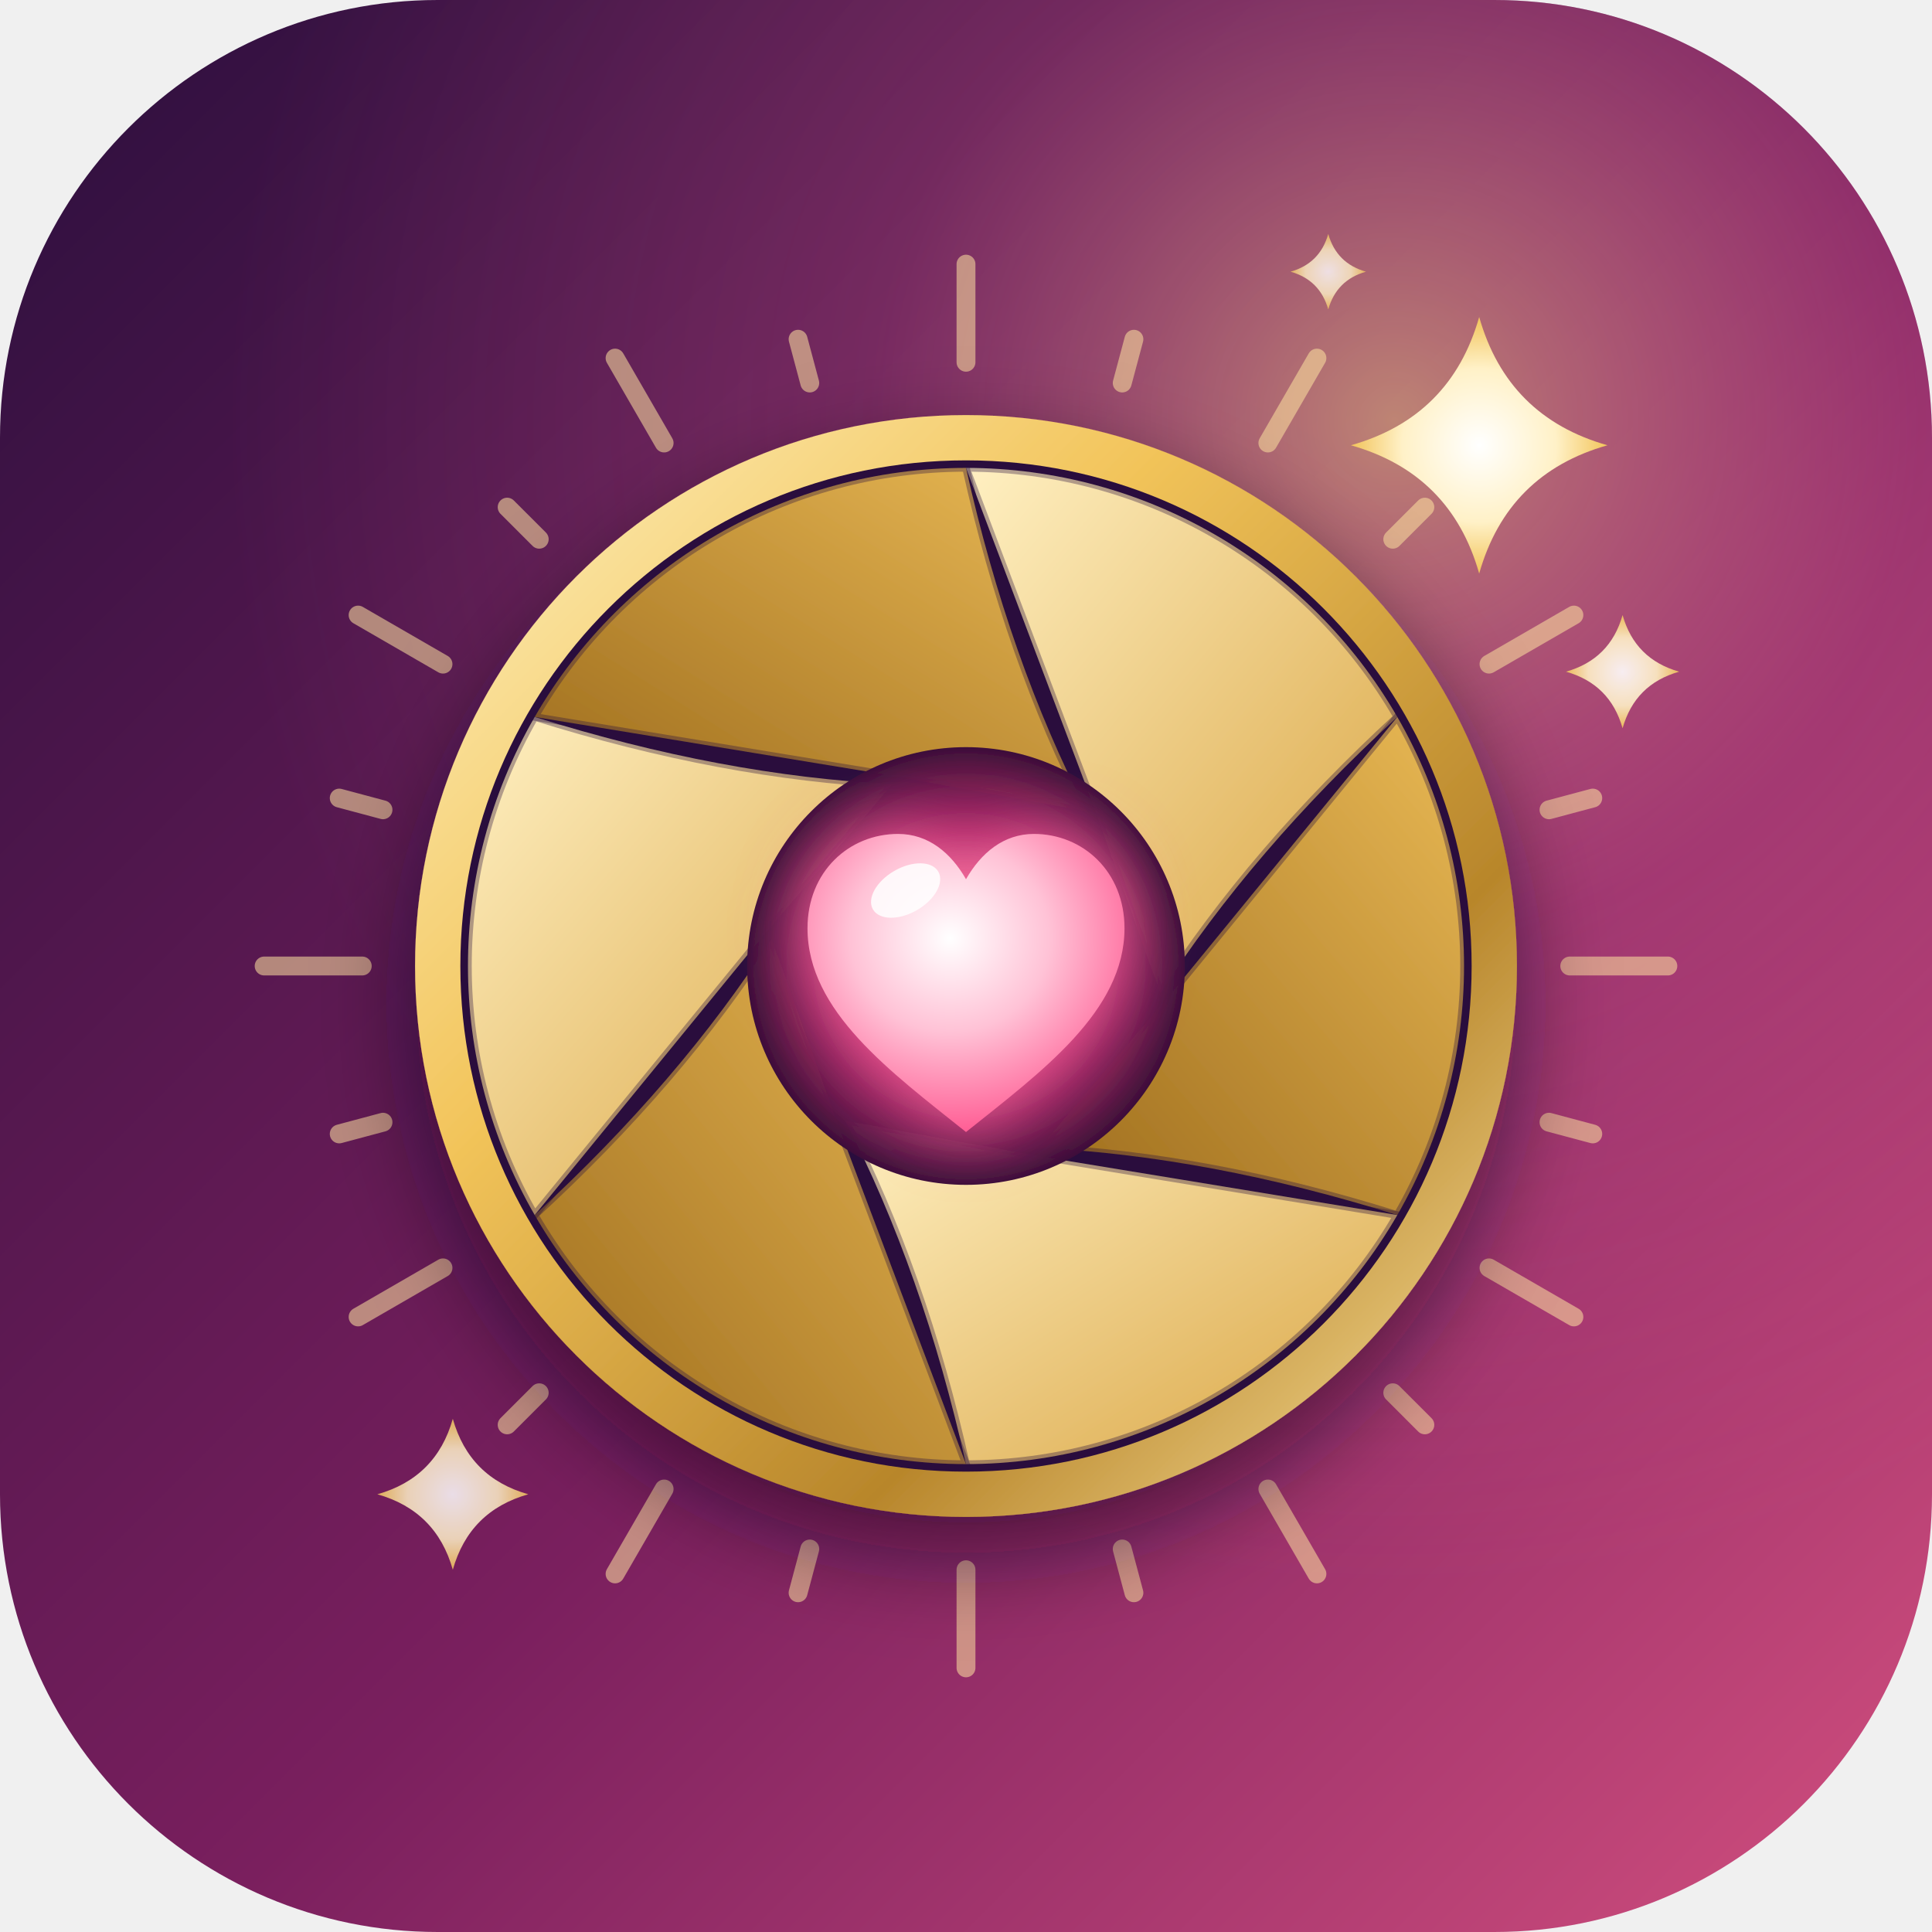
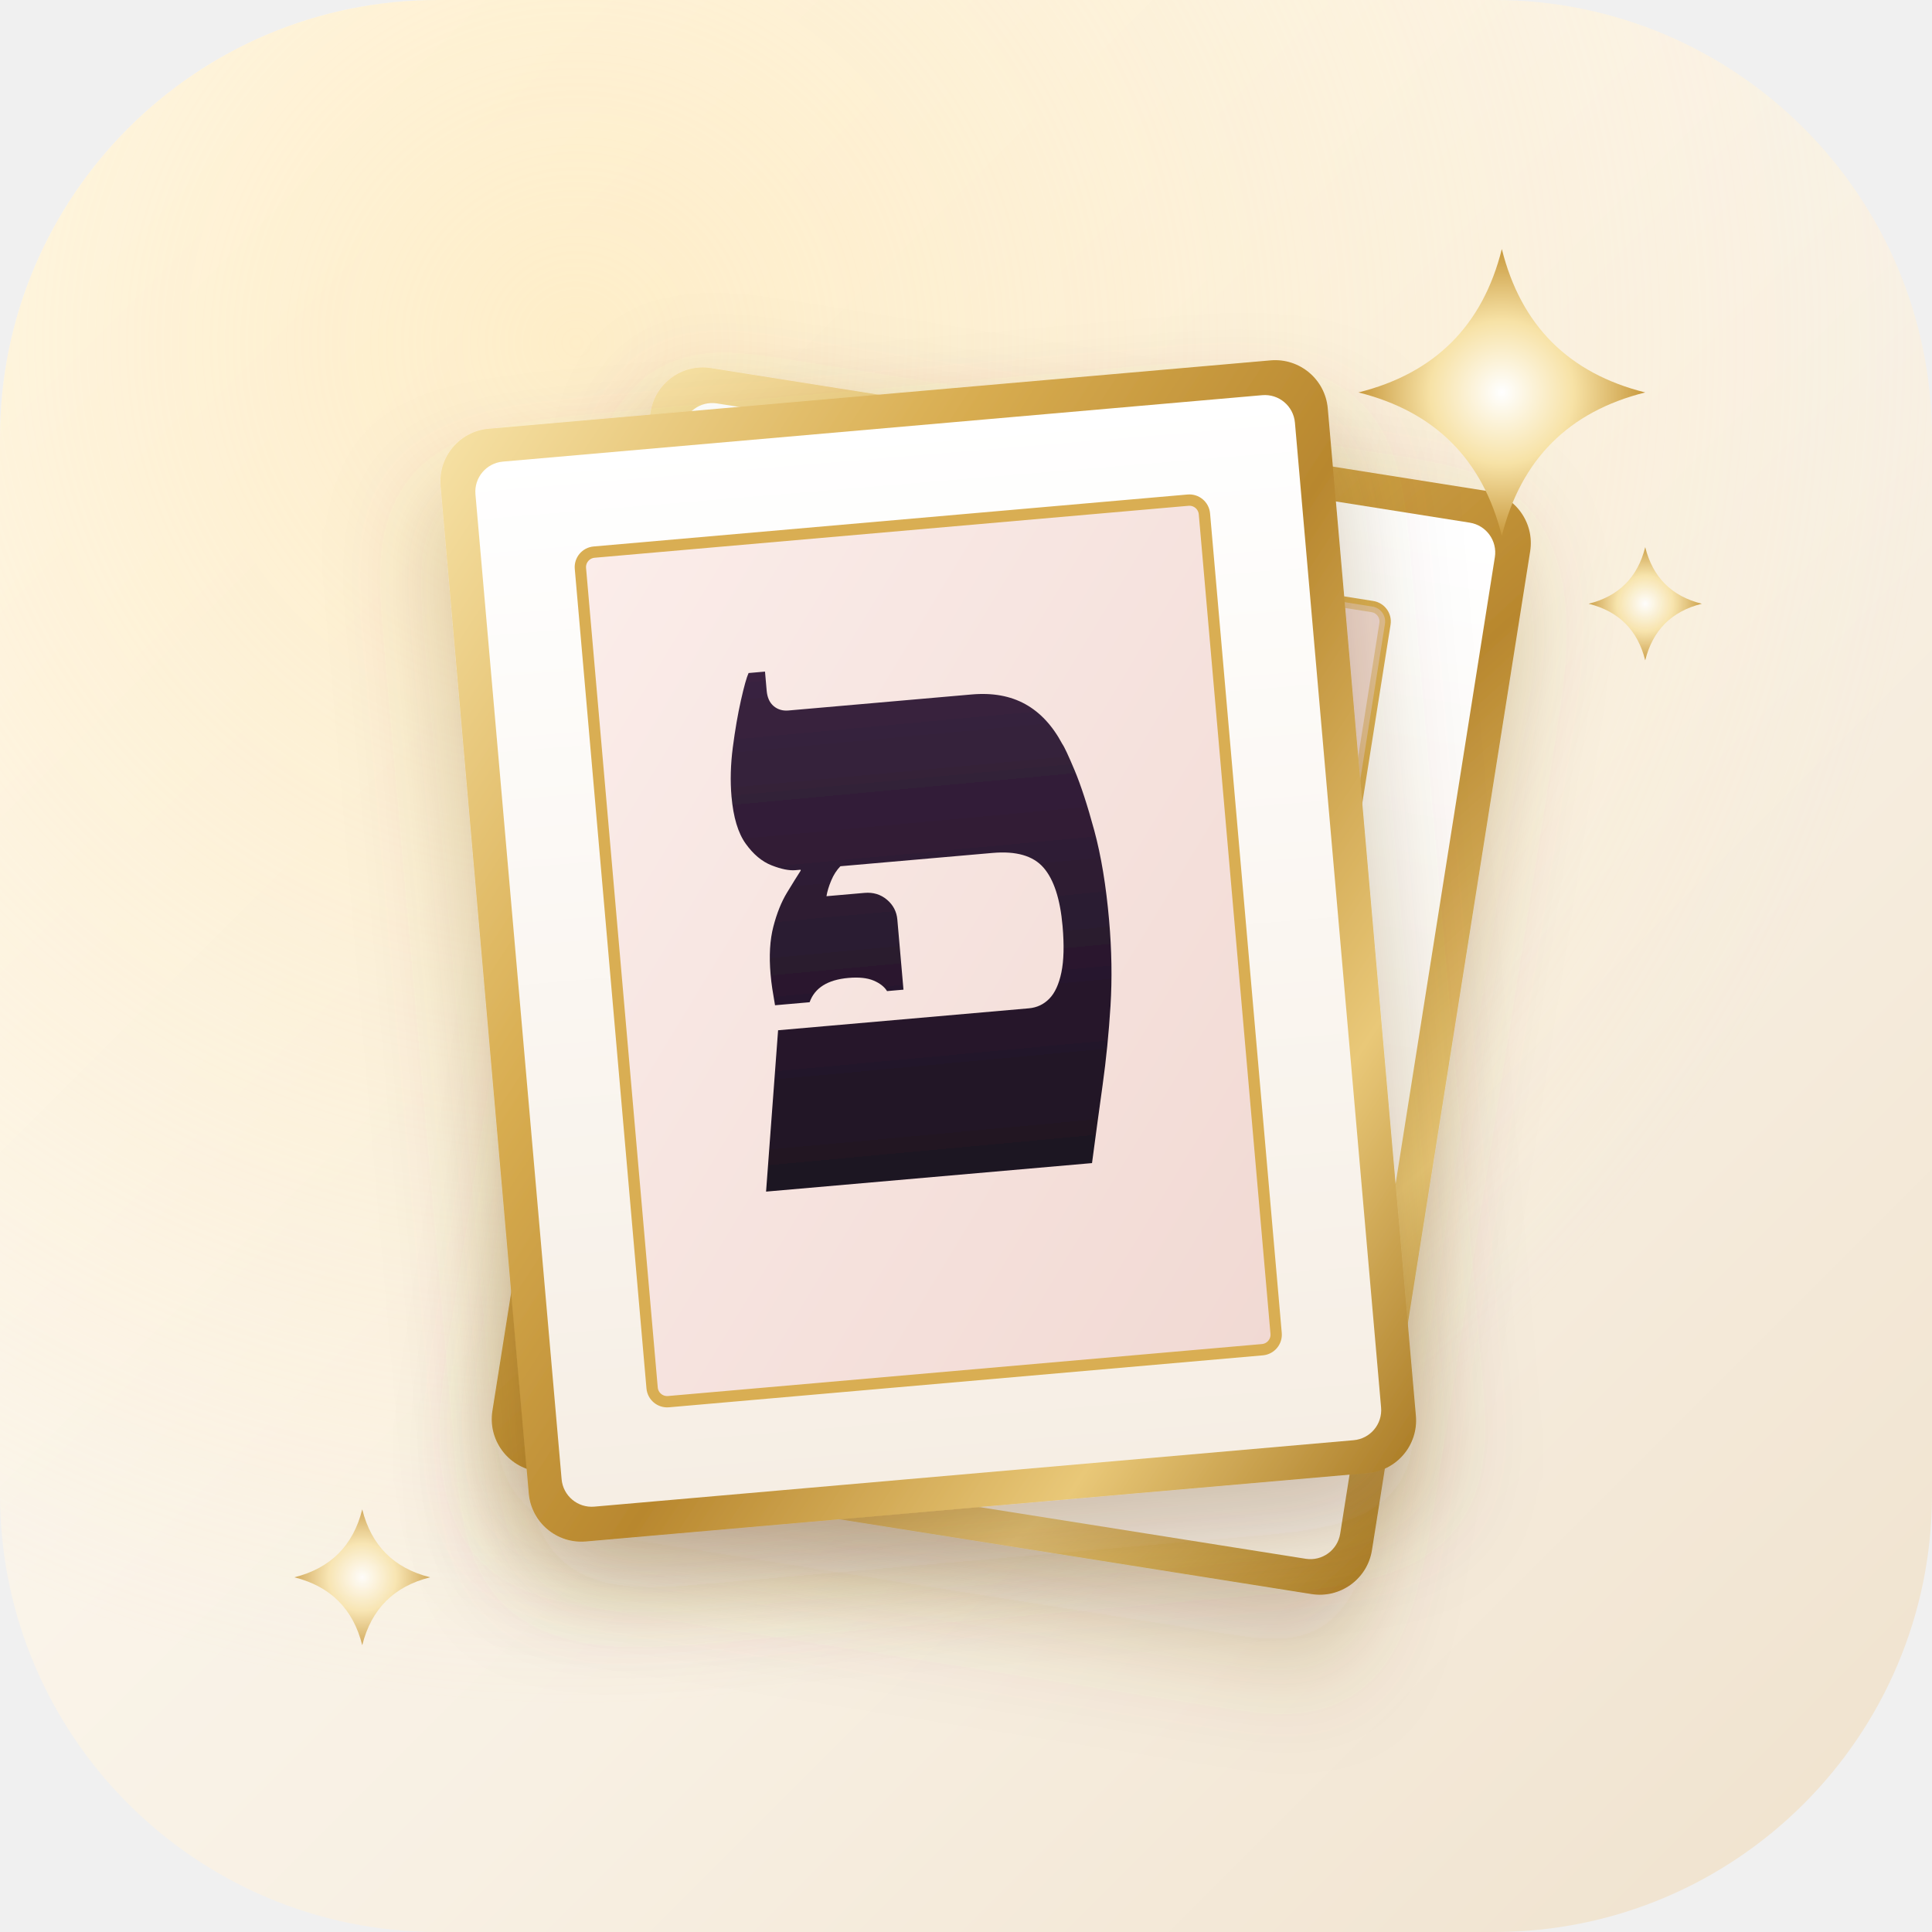
- <svg xmlns="http://www.w3.org/2000/svg" viewBox="0 0 512 512" role="img" aria-label="רגעים">
+ <svg xmlns="http://www.w3.org/2000/svg" viewBox="0 0 512 512" role="img" aria-label="פריים אירועים">
  <defs>
-     <linearGradient id="bg" x1="0" y1="0" x2="1" y2="1">
-       <stop offset="0" stop-color="#2a0f3d" />
-       <stop offset=".55" stop-color="#7a1f5e" />
-       <stop offset="1" stop-color="#d4507f" />
+     <linearGradient id="P-bg" x1="0" y1="0" x2="1" y2="1">
+       <stop offset="0" stop-color="#FFFDF8" />
+       <stop offset=".6" stop-color="#F8F0E3" />
+       <stop offset="1" stop-color="#EFE1CC" />
    </linearGradient>
-     <radialGradient id="glow" cx="72%" cy="22%" r="60%">
-       <stop offset="0" stop-color="#ffd98a" stop-opacity=".55" />
-       <stop offset=".45" stop-color="#ff7aa8" stop-opacity=".18" />
-       <stop offset="1" stop-color="#ff7aa8" stop-opacity="0" />
+     <radialGradient id="P-glow" cx="30%" cy="18%" r="70%">
+       <stop offset="0" stop-color="#FFE9B8" stop-opacity=".7" />
+       <stop offset="1" stop-color="#FFE9B8" stop-opacity="0" />
    </radialGradient>
-     <linearGradient id="ring" x1="0" y1="0" x2="1" y2="1">
-       <stop offset="0" stop-color="#fff3c4" />
-       <stop offset=".35" stop-color="#f2c45a" />
-       <stop offset=".7" stop-color="#b8862b" />
-       <stop offset="1" stop-color="#ffe7a3" />
+     <linearGradient id="P-gold" x1="0" y1="0" x2="1" y2="1">
+       <stop offset="0" stop-color="#F7E2A6" />
+       <stop offset=".3" stop-color="#D9AE52" />
+       <stop offset=".55" stop-color="#B8872E" />
+       <stop offset=".8" stop-color="#E9C878" />
+       <stop offset="1" stop-color="#A97A24" />
    </linearGradient>
-     <linearGradient id="bladeA" x1="0" y1="0" x2="1" y2="1">
-       <stop offset="0" stop-color="#fff0c2" />
-       <stop offset="1" stop-color="#d9a441" />
+     <linearGradient id="P-mat" x1="0" y1="0" x2="0" y2="1">
+       <stop offset="0" stop-color="#FFFFFF" />
+       <stop offset="1" stop-color="#F6EEE4" />
    </linearGradient>
-     <linearGradient id="bladeB" x1="1" y1="0" x2="0" y2="1">
-       <stop offset="0" stop-color="#e9b955" />
-       <stop offset="1" stop-color="#9c6b1c" />
+     <linearGradient id="P-win" x1="0" y1="0" x2="1" y2="1">
+       <stop offset="0" stop-color="#FBEDEA" />
+       <stop offset="1" stop-color="#F1D9D3" />
    </linearGradient>
-     <radialGradient id="heart" cx="45%" cy="35%" r="70%">
-       <stop offset="0" stop-color="#ffffff" />
-       <stop offset=".45" stop-color="#ffc2d6" />
-       <stop offset="1" stop-color="#ff4f8b" />
+     <linearGradient id="P-ink" x1="0" y1="0" x2="0" y2="1">
+       <stop offset="0" stop-color="#3A2440" />
+       <stop offset="1" stop-color="#1E1222" />
+     </linearGradient>
+     <radialGradient id="P-spark" cx="50%" cy="50%" r="50%">
+       <stop offset="0" stop-color="#FFFFFF" />
+       <stop offset=".5" stop-color="#F7E2A6" />
+       <stop offset="1" stop-color="#C99A3E" />
    </radialGradient>
-     <radialGradient id="core" cx="50%" cy="50%" r="50%">
-       <stop offset="0" stop-color="#ff8fb5" stop-opacity=".95" />
-       <stop offset=".6" stop-color="#b5276a" stop-opacity=".9" />
-       <stop offset="1" stop-color="#3d0f3a" />
-     </radialGradient>
-     <radialGradient id="spark" cx="50%" cy="50%" r="50%">
-       <stop offset="0" stop-color="#ffffff" />
-       <stop offset=".6" stop-color="#fff1c7" />
-       <stop offset="1" stop-color="#f2c45a" />
-     </radialGradient>
-     <filter id="soft" x="-30%" y="-30%" width="160%" height="160%">
-       <feGaussianBlur stdDeviation="9" />
-     </filter>
-     <filter id="shadow" x="-20%" y="-20%" width="140%" height="140%">
-       <feDropShadow dx="0" dy="10" stdDeviation="12" flood-color="#14051c" flood-opacity=".55" />
+     <filter id="P-sh" x="-30%" y="-30%" width="160%" height="160%">
+       <feDropShadow dx="0" dy="14" stdDeviation="14" flood-color="#6B4A2A" flood-opacity=".28" />
    </filter>
  </defs>
-   <rect width="512" height="512" rx="116" fill="url(#bg)" />
-   <rect width="512" height="512" rx="116" fill="url(#glow)" />
-   <g stroke="#ffe3a0" stroke-opacity=".55" stroke-width="5" stroke-linecap="round">
-     <line x1="256.0" y1="96.0" x2="256.0" y2="70.0" />
-     <line x1="297.4" y1="101.5" x2="300.5" y2="89.9" />
-     <line x1="336.0" y1="117.4" x2="349.0" y2="94.9" />
-     <line x1="369.1" y1="142.9" x2="377.6" y2="134.4" />
-     <line x1="394.6" y1="176.0" x2="417.1" y2="163.0" />
-     <line x1="410.5" y1="214.6" x2="422.1" y2="211.5" />
-     <line x1="416.0" y1="256.0" x2="442.0" y2="256.0" />
-     <line x1="410.5" y1="297.4" x2="422.1" y2="300.5" />
-     <line x1="394.6" y1="336.0" x2="417.1" y2="349.0" />
-     <line x1="369.1" y1="369.1" x2="377.6" y2="377.6" />
-     <line x1="336.0" y1="394.6" x2="349.0" y2="417.1" />
-     <line x1="297.4" y1="410.5" x2="300.5" y2="422.1" />
-     <line x1="256.0" y1="416.0" x2="256.0" y2="442.0" />
-     <line x1="214.6" y1="410.5" x2="211.5" y2="422.1" />
-     <line x1="176.0" y1="394.6" x2="163.0" y2="417.1" />
-     <line x1="142.9" y1="369.1" x2="134.4" y2="377.6" />
-     <line x1="117.4" y1="336.0" x2="94.9" y2="349.0" />
-     <line x1="101.5" y1="297.4" x2="89.9" y2="300.5" />
-     <line x1="96.0" y1="256.0" x2="70.0" y2="256.0" />
-     <line x1="101.5" y1="214.6" x2="89.9" y2="211.5" />
-     <line x1="117.4" y1="176.0" x2="94.9" y2="163.0" />
-     <line x1="142.9" y1="142.9" x2="134.4" y2="134.4" />
-     <line x1="176.0" y1="117.4" x2="163.0" y2="94.9" />
-     <line x1="214.6" y1="101.5" x2="211.5" y2="89.9" />
+   <rect width="512" height="512" rx="116" fill="url(#P-bg)" />
+   <rect width="512" height="512" rx="116" fill="url(#P-glow)" />
+   <g transform="rotate(9 268.0 260.0)" filter="url(#P-sh)">
+     <rect x="150" y="112" width="236" height="296" rx="14" fill="url(#P-gold)" />
+     <rect x="159" y="121" width="218" height="278" rx="8" fill="url(#P-mat)" />
+     <rect x="185" y="147" width="166" height="226" rx="4" fill="url(#P-win)" stroke="#D9AE52" stroke-width="3" />
+     <rect x="185" y="147" width="166" height="226" rx="4" fill="#E8CFC8" opacity=".55" />
  </g>
-   <g filter="url(#shadow)">
-     <circle cx="256" cy="256" r="146" fill="url(#ring)" />
-     <circle cx="256" cy="256" r="134" fill="#2a0f3d" />
-     <path d="M256.0 124.0 A132 132 0 0 1 370.3 190.0 Q331.9 225.3 307.5 263.2 L289.6 213.0 Z" fill="url(#bladeA)" stroke="#2a0f3d" stroke-opacity=".35" stroke-width="2" />
-     <path d="M370.3 190.0 A132 132 0 0 1 370.3 322.0 Q320.5 306.4 275.5 304.2 L310.1 263.6 Z" fill="url(#bladeB)" stroke="#2a0f3d" stroke-opacity=".35" stroke-width="2" />
-     <path d="M370.3 322.0 A132 132 0 0 1 256.0 388.0 Q244.6 337.0 224.0 297.0 L276.5 306.6 Z" fill="url(#bladeA)" stroke="#2a0f3d" stroke-opacity=".35" stroke-width="2" />
-     <path d="M256.0 388.0 A132 132 0 0 1 141.7 322.0 Q180.1 286.7 204.5 248.8 L222.4 299.0 Z" fill="url(#bladeB)" stroke="#2a0f3d" stroke-opacity=".35" stroke-width="2" />
-     <path d="M141.7 322.0 A132 132 0 0 1 141.7 190.0 Q191.5 205.6 236.5 207.8 L201.9 248.4 Z" fill="url(#bladeA)" stroke="#2a0f3d" stroke-opacity=".35" stroke-width="2" />
-     <path d="M141.7 190.0 A132 132 0 0 1 256.0 124.0 Q267.4 175.0 288.0 215.0 L235.5 205.4 Z" fill="url(#bladeB)" stroke="#2a0f3d" stroke-opacity=".35" stroke-width="2" />
-     <circle cx="256" cy="256" r="58" fill="url(#core)" />
+   <g transform="rotate(-5 246.0 252.0)" filter="url(#P-sh)">
+     <rect x="128" y="104" width="236" height="296" rx="14" fill="url(#P-gold)" />
+     <rect x="137" y="113" width="218" height="278" rx="8" fill="url(#P-mat)" />
+     <rect x="163" y="139" width="166" height="226" rx="4" fill="url(#P-win)" stroke="#D9AE52" stroke-width="3" />
+     <path d="M-104.88 0.0 -97.98 -42.32H-31.28Q-28.06 -42.32 -25.645 -44.39Q-23.23 -46.46 -21.85 -51.06Q-20.47 -55.66 -20.47 -63.25Q-20.47 -74.06 -24.15 -79.12Q-27.83 -84.18 -37.26 -84.18H-89.7Q-92.23 -84.18 -95.91 -86.02Q-99.59 -87.86 -102.235 -92.345Q-104.88 -96.83 -104.88 -105.11Q-104.88 -111.32 -103.385 -118.105Q-101.89 -124.89 -100.165 -130.295Q-98.44 -135.7 -97.52 -137.31H-93.15V-132.25Q-93.15 -129.49 -91.655 -127.995Q-90.16 -126.5 -87.86 -126.5H-39.1Q-30.82 -126.5 -25.185 -122.705Q-19.55 -118.91 -16.33 -111.32Q-15.64 -110.17 -13.685 -104.075Q-11.73 -97.98 -9.89 -87.745Q-8.05 -77.51 -8.05 -63.71Q-8.05 -51.75 -9.66 -41.055Q-11.27 -30.36 -13.57 -20.355Q-15.87 -10.35 -18.17 0.0ZM-98.21 -48.99Q-98.44 -51.75 -98.555 -53.475Q-98.67 -55.2 -98.67 -57.27Q-98.67 -64.63 -96.83 -69.805Q-94.99 -74.98 -92.46 -78.43Q-89.93 -81.88 -88.32 -83.95V-86.94H-77.74V-84.18Q-79.35 -82.8 -80.5 -80.615Q-81.65 -78.43 -82.11 -76.59H-71.99Q-68.54 -76.59 -66.24 -74.29Q-63.94 -71.99 -63.94 -68.77V-50.14H-68.31Q-69.23 -51.98 -71.645 -53.245Q-74.06 -54.51 -78.2 -54.51Q-86.48 -54.51 -89.01 -48.99Z" transform="translate(302.5 311.8)" fill="url(#P-ink)" />
  </g>
-   <path d="M256 300 C236 284 214 268 214 246 C214 231 225 221 238 221 C246 221 252 226 256 233 C260 226 266 221 274 221 C287 221 298 231 298 246 C298 268 276 284 256 300 Z" fill="#ff6f9f" filter="url(#soft)" opacity=".9" />
-   <path d="M256 300 C236 284 214 268 214 246 C214 231 225 221 238 221 C246 221 252 226 256 233 C260 226 266 221 274 221 C287 221 298 231 298 246 C298 268 276 284 256 300 Z" fill="url(#heart)" />
-   <ellipse cx="240" cy="236" rx="10" ry="6" fill="#fff" opacity=".85" transform="rotate(-30 240 236)" />
-   <path d="M392.0 84.0 Q399.5 110.5 426.0 118.0 Q399.5 125.5 392.0 152.0 Q384.5 125.5 358.0 118.0 Q384.5 110.5 392.0 84.0 Z" fill="url(#spark)" opacity="1" />
-   <path d="M430.0 163.0 Q433.3 174.7 445.0 178.0 Q433.3 181.3 430.0 193.0 Q426.7 181.3 415.0 178.0 Q426.7 174.7 430.0 163.0 Z" fill="url(#spark)" opacity="0.9" />
-   <path d="M120.0 376.0 Q124.4 391.6 140.0 396.0 Q124.4 400.4 120.0 416.0 Q115.6 400.4 100.0 396.0 Q115.6 391.6 120.0 376.0 Z" fill="url(#spark)" opacity="0.85" />
-   <path d="M352.0 62.0 Q354.2 69.8 362.0 72.0 Q354.2 74.2 352.0 82.0 Q349.8 74.2 342.0 72.0 Q349.8 69.8 352.0 62.0 Z" fill="url(#spark)" opacity="0.8" />
+   <path d="M398.0 66.0 Q405.6 96.4 436.0 104.0 Q405.6 111.6 398.0 142.0 Q390.4 111.6 360.0 104.0 Q390.4 96.4 398.0 66.0 Z" fill="url(#P-spark)" opacity="1" />
+   <path d="M436.0 145.0 Q439.0 157.0 451.0 160.0 Q439.0 163.0 436.0 175.0 Q433.0 163.0 421.0 160.0 Q433.0 157.0 436.0 145.0 Z" fill="url(#P-spark)" opacity="0.9" />
+   <path d="M96.0 400.0 Q99.6 414.4 114.0 418.0 Q99.6 421.6 96.0 436.0 Q92.4 421.6 78.0 418.0 Q92.4 414.4 96.0 400.0 Z" fill="url(#P-spark)" opacity="0.8" />
</svg>
